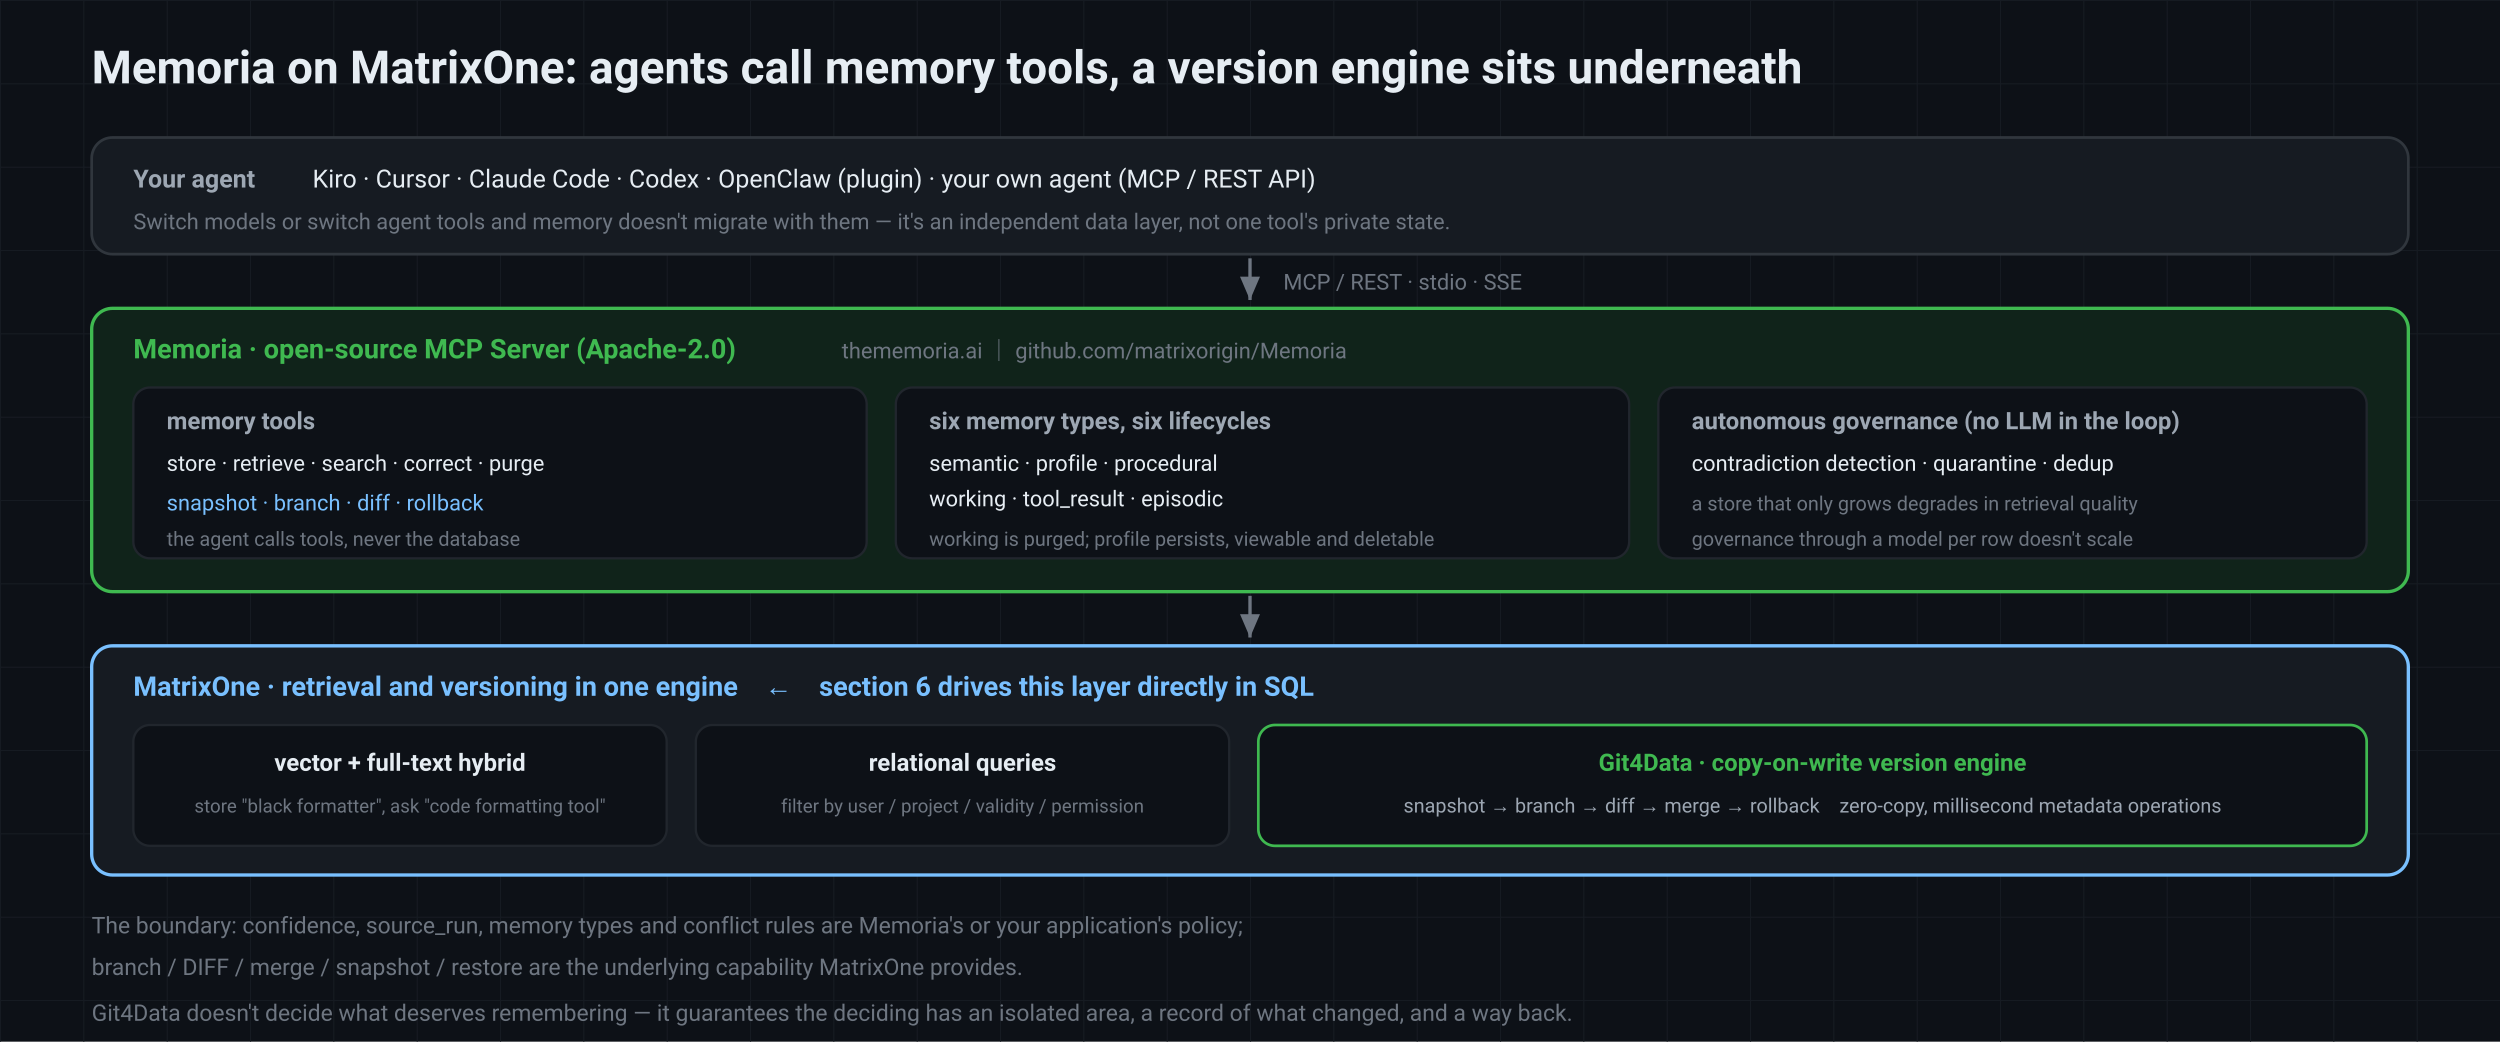
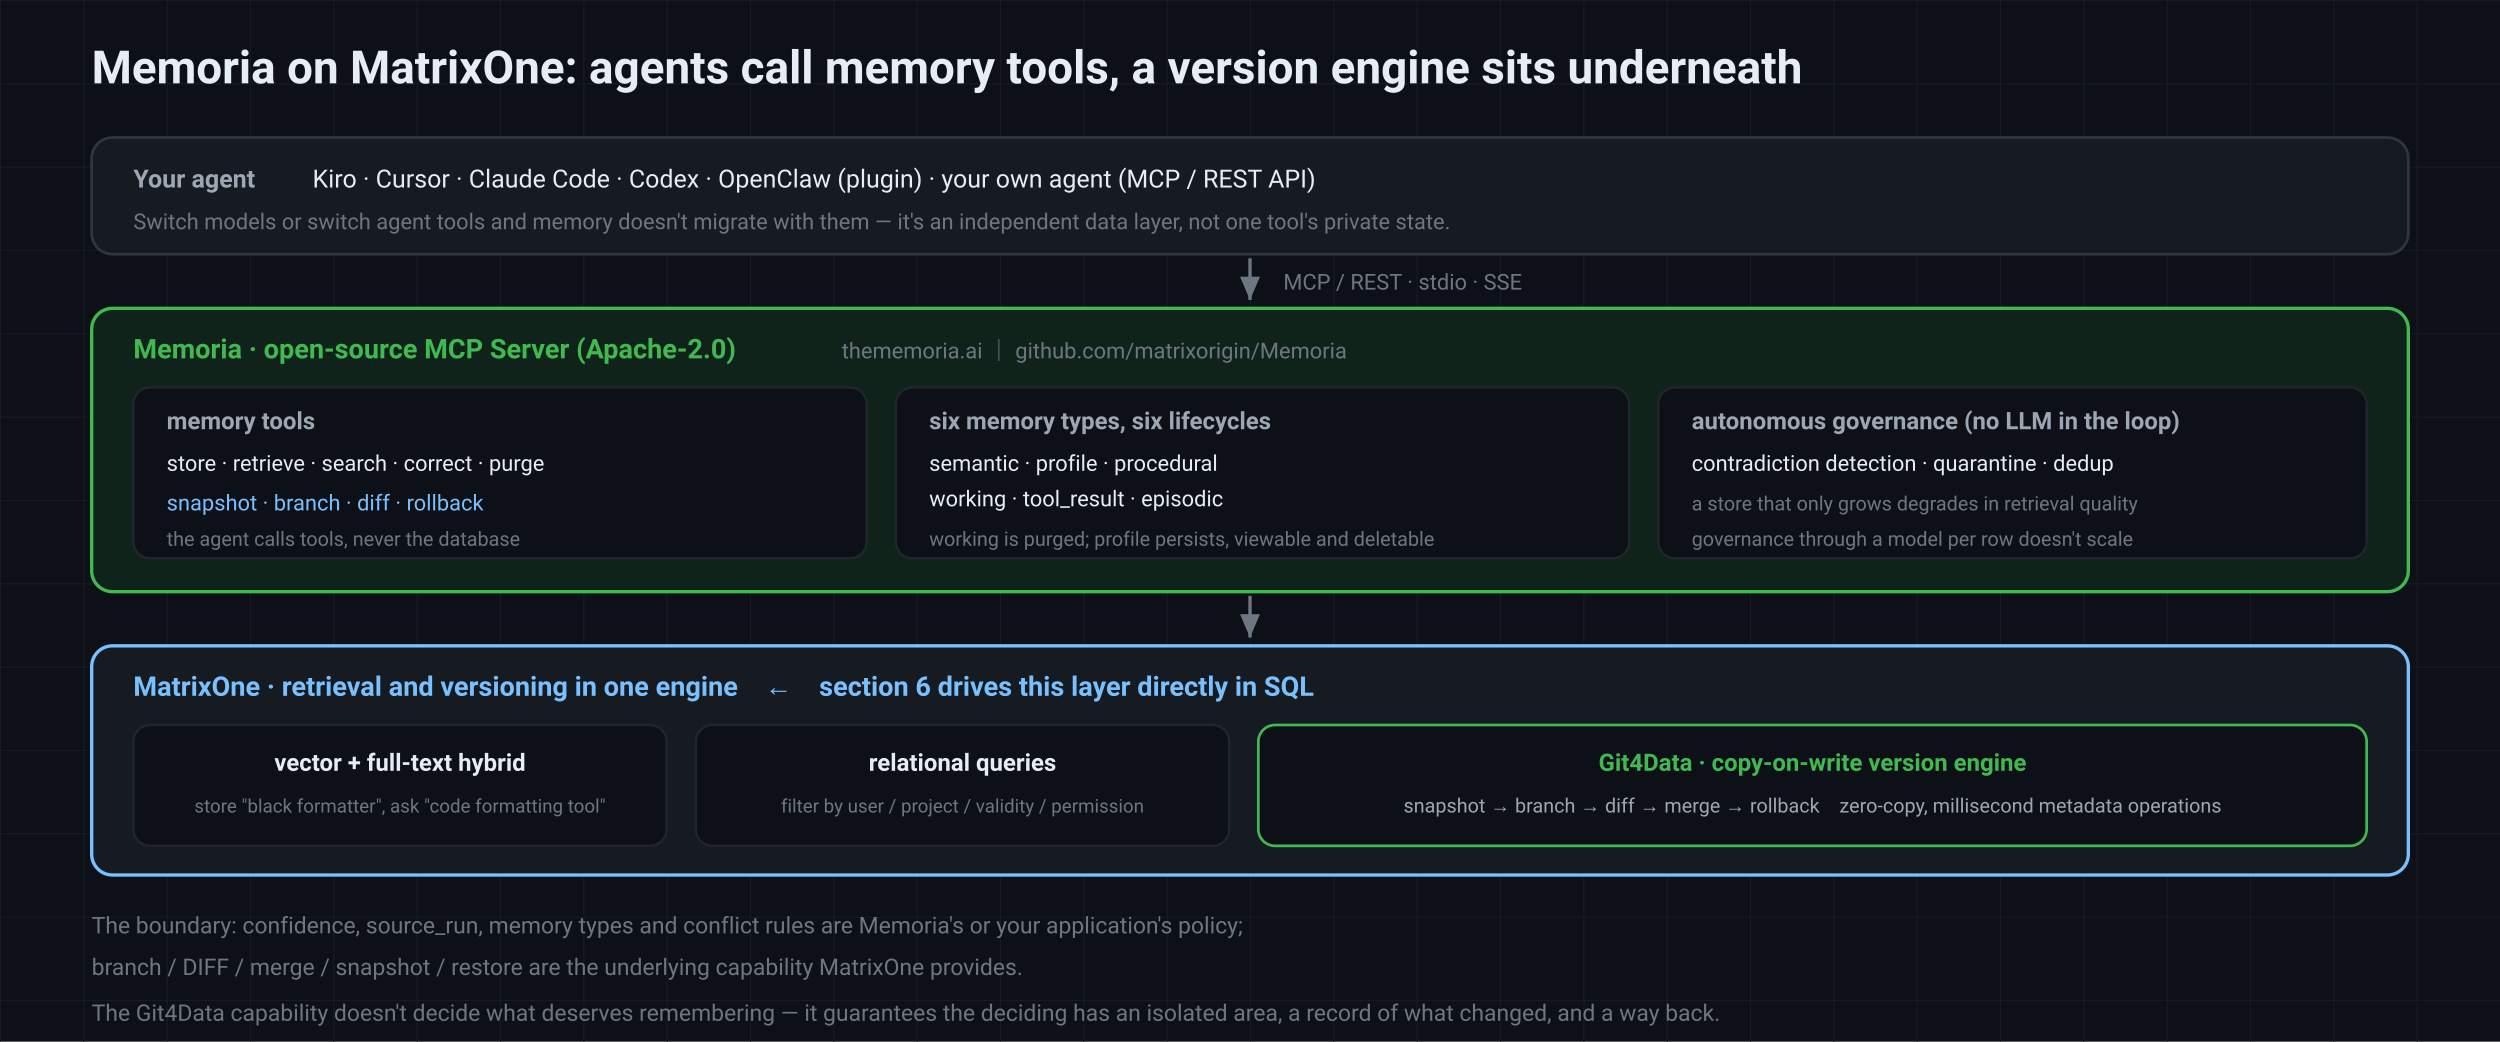
<svg xmlns="http://www.w3.org/2000/svg" viewBox="0 0 1200 500" font-family="-apple-system,'Segoe UI',Roboto,Arial,sans-serif">
  <defs>
    <pattern id="g" width="40" height="40" patternUnits="userSpaceOnUse">
      <path d="M40 0H0V40" fill="none" stroke="#161B22" stroke-width="1" />
    </pattern>
    <marker id="a" markerWidth="9" markerHeight="9" refX="7" refY="3" orient="auto">
      <path d="M0 0L7 3L0 6Z" fill="#6E7681" />
    </marker>
  </defs>
  <rect width="1200" height="500" fill="#0D1117" />
  <rect width="1200" height="500" fill="url(#g)" />
  <text x="44" y="40" fill="#E6EDF3" font-size="22" font-weight="700">Memoria on MatrixOne: agents call memory tools, a version engine sits underneath</text>
  <rect x="44" y="66" width="1112" height="56" rx="10" fill="#161B22" stroke="#30363D" stroke-width="1.3" />
  <text x="64" y="90" fill="#9DA7B3" font-size="12" font-weight="700">Your agent</text>
  <text x="150" y="90" fill="#E6EDF3" font-size="12">Kiro  ·  Cursor  ·  Claude Code  ·  Codex  ·  OpenClaw (plugin)  ·  your own agent (MCP / REST API)</text>
  <text x="64" y="110" fill="#6E7681" font-size="10.5">Switch models or switch agent tools and memory doesn't migrate with them — it's an independent data layer, not one tool's private state.</text>
  <line x1="600" y1="124" x2="600" y2="144" stroke="#6E7681" stroke-width="1.6" marker-end="url(#a)" />
  <text x="616" y="139" fill="#6E7681" font-size="10.5">MCP / REST · stdio · SSE</text>
  <rect x="44" y="148" width="1112" height="136" rx="10" fill="#10231A" stroke="#3FB950" stroke-width="1.6" />
  <text x="64" y="172" fill="#3FB950" font-size="13" font-weight="700">Memoria · open-source MCP Server (Apache-2.0)</text>
  <text x="404" y="172" fill="#6E7681" font-size="10.5">thememoria.ai ｜ github.com/matrixorigin/Memoria</text>
  <rect x="64" y="186" width="352" height="82" rx="8" fill="#0D1117" stroke="#21262D" stroke-width="1.1" />
  <text x="80" y="206" fill="#9DA7B3" font-size="11.5" font-weight="700">memory tools</text>
  <text x="80" y="226" fill="#E6EDF3" font-size="10.5">store · retrieve · search · correct · purge</text>
  <text x="80" y="245" fill="#79C0FF" font-size="10.5">snapshot · branch · diff · rollback</text>
  <text x="80" y="262" fill="#6E7681" font-size="9.5">the agent calls tools, never the database</text>
  <rect x="430" y="186" width="352" height="82" rx="8" fill="#0D1117" stroke="#21262D" stroke-width="1.1" />
  <text x="446" y="206" fill="#9DA7B3" font-size="11.5" font-weight="700">six memory types, six lifecycles</text>
  <text x="446" y="226" fill="#E6EDF3" font-size="10.5">semantic · profile · procedural</text>
  <text x="446" y="243" fill="#E6EDF3" font-size="10.5">working · tool_result · episodic</text>
  <text x="446" y="262" fill="#6E7681" font-size="9.5">working is purged; profile persists, viewable and deletable</text>
  <rect x="796" y="186" width="340" height="82" rx="8" fill="#0D1117" stroke="#21262D" stroke-width="1.1" />
  <text x="812" y="206" fill="#9DA7B3" font-size="11.5" font-weight="700">autonomous governance (no LLM in the loop)</text>
  <text x="812" y="226" fill="#E6EDF3" font-size="10.5">contradiction detection · quarantine · dedup</text>
  <text x="812" y="245" fill="#6E7681" font-size="9.5">a store that only grows degrades in retrieval quality</text>
  <text x="812" y="262" fill="#6E7681" font-size="9.5">governance through a model per row doesn't scale</text>
  <line x1="600" y1="286" x2="600" y2="306" stroke="#6E7681" stroke-width="1.6" marker-end="url(#a)" />
  <rect x="44" y="310" width="1112" height="110" rx="10" fill="#161B22" stroke="#79C0FF" stroke-width="1.6" />
  <text x="64" y="334" fill="#79C0FF" font-size="13" font-weight="700">MatrixOne · retrieval and versioning in one engine　←　section 6 drives this layer directly in SQL</text>
  <rect x="64" y="348" width="256" height="58" rx="8" fill="#0D1117" stroke="#21262D" stroke-width="1.1" />
  <text x="192" y="370" fill="#E6EDF3" font-size="11.5" text-anchor="middle" font-weight="700">vector + full-text hybrid</text>
  <text x="192" y="390" fill="#6E7681" font-size="9" text-anchor="middle">store "black formatter", ask "code formatting tool"</text>
  <rect x="334" y="348" width="256" height="58" rx="8" fill="#0D1117" stroke="#21262D" stroke-width="1.1" />
  <text x="462" y="370" fill="#E6EDF3" font-size="11.5" text-anchor="middle" font-weight="700">relational queries</text>
  <text x="462" y="390" fill="#6E7681" font-size="9" text-anchor="middle">filter by user / project / validity / permission</text>
  <rect x="604" y="348" width="532" height="58" rx="8" fill="#0D1117" stroke="#3FB950" stroke-width="1.3" />
  <text x="870" y="370" fill="#3FB950" font-size="11.5" text-anchor="middle" font-weight="700">Git4Data · copy-on-write version engine</text>
  <text x="870" y="390" fill="#9DA7B3" font-size="9.5" text-anchor="middle">snapshot → branch → diff → merge → rollback　zero-copy, millisecond metadata operations</text>
  <text x="44" y="448" fill="#6E7681" font-size="11">The boundary: confidence, source_run, memory types and conflict rules are Memoria's or your application's policy;</text>
  <text x="44" y="468" fill="#6E7681" font-size="11">branch / DIFF / merge / snapshot / restore are the underlying capability MatrixOne provides.</text>
-   <text x="44" y="490" fill="#6E7681" font-size="11">Git4Data doesn't decide what deserves remembering — it guarantees the deciding has an isolated area, a record of what changed, and a way back.</text>
+   <text x="44" y="490" fill="#6E7681" font-size="11">The Git4Data capability doesn't decide what deserves remembering — it guarantees the deciding has an isolated area, a record of what changed, and a way back.</text>
</svg>
